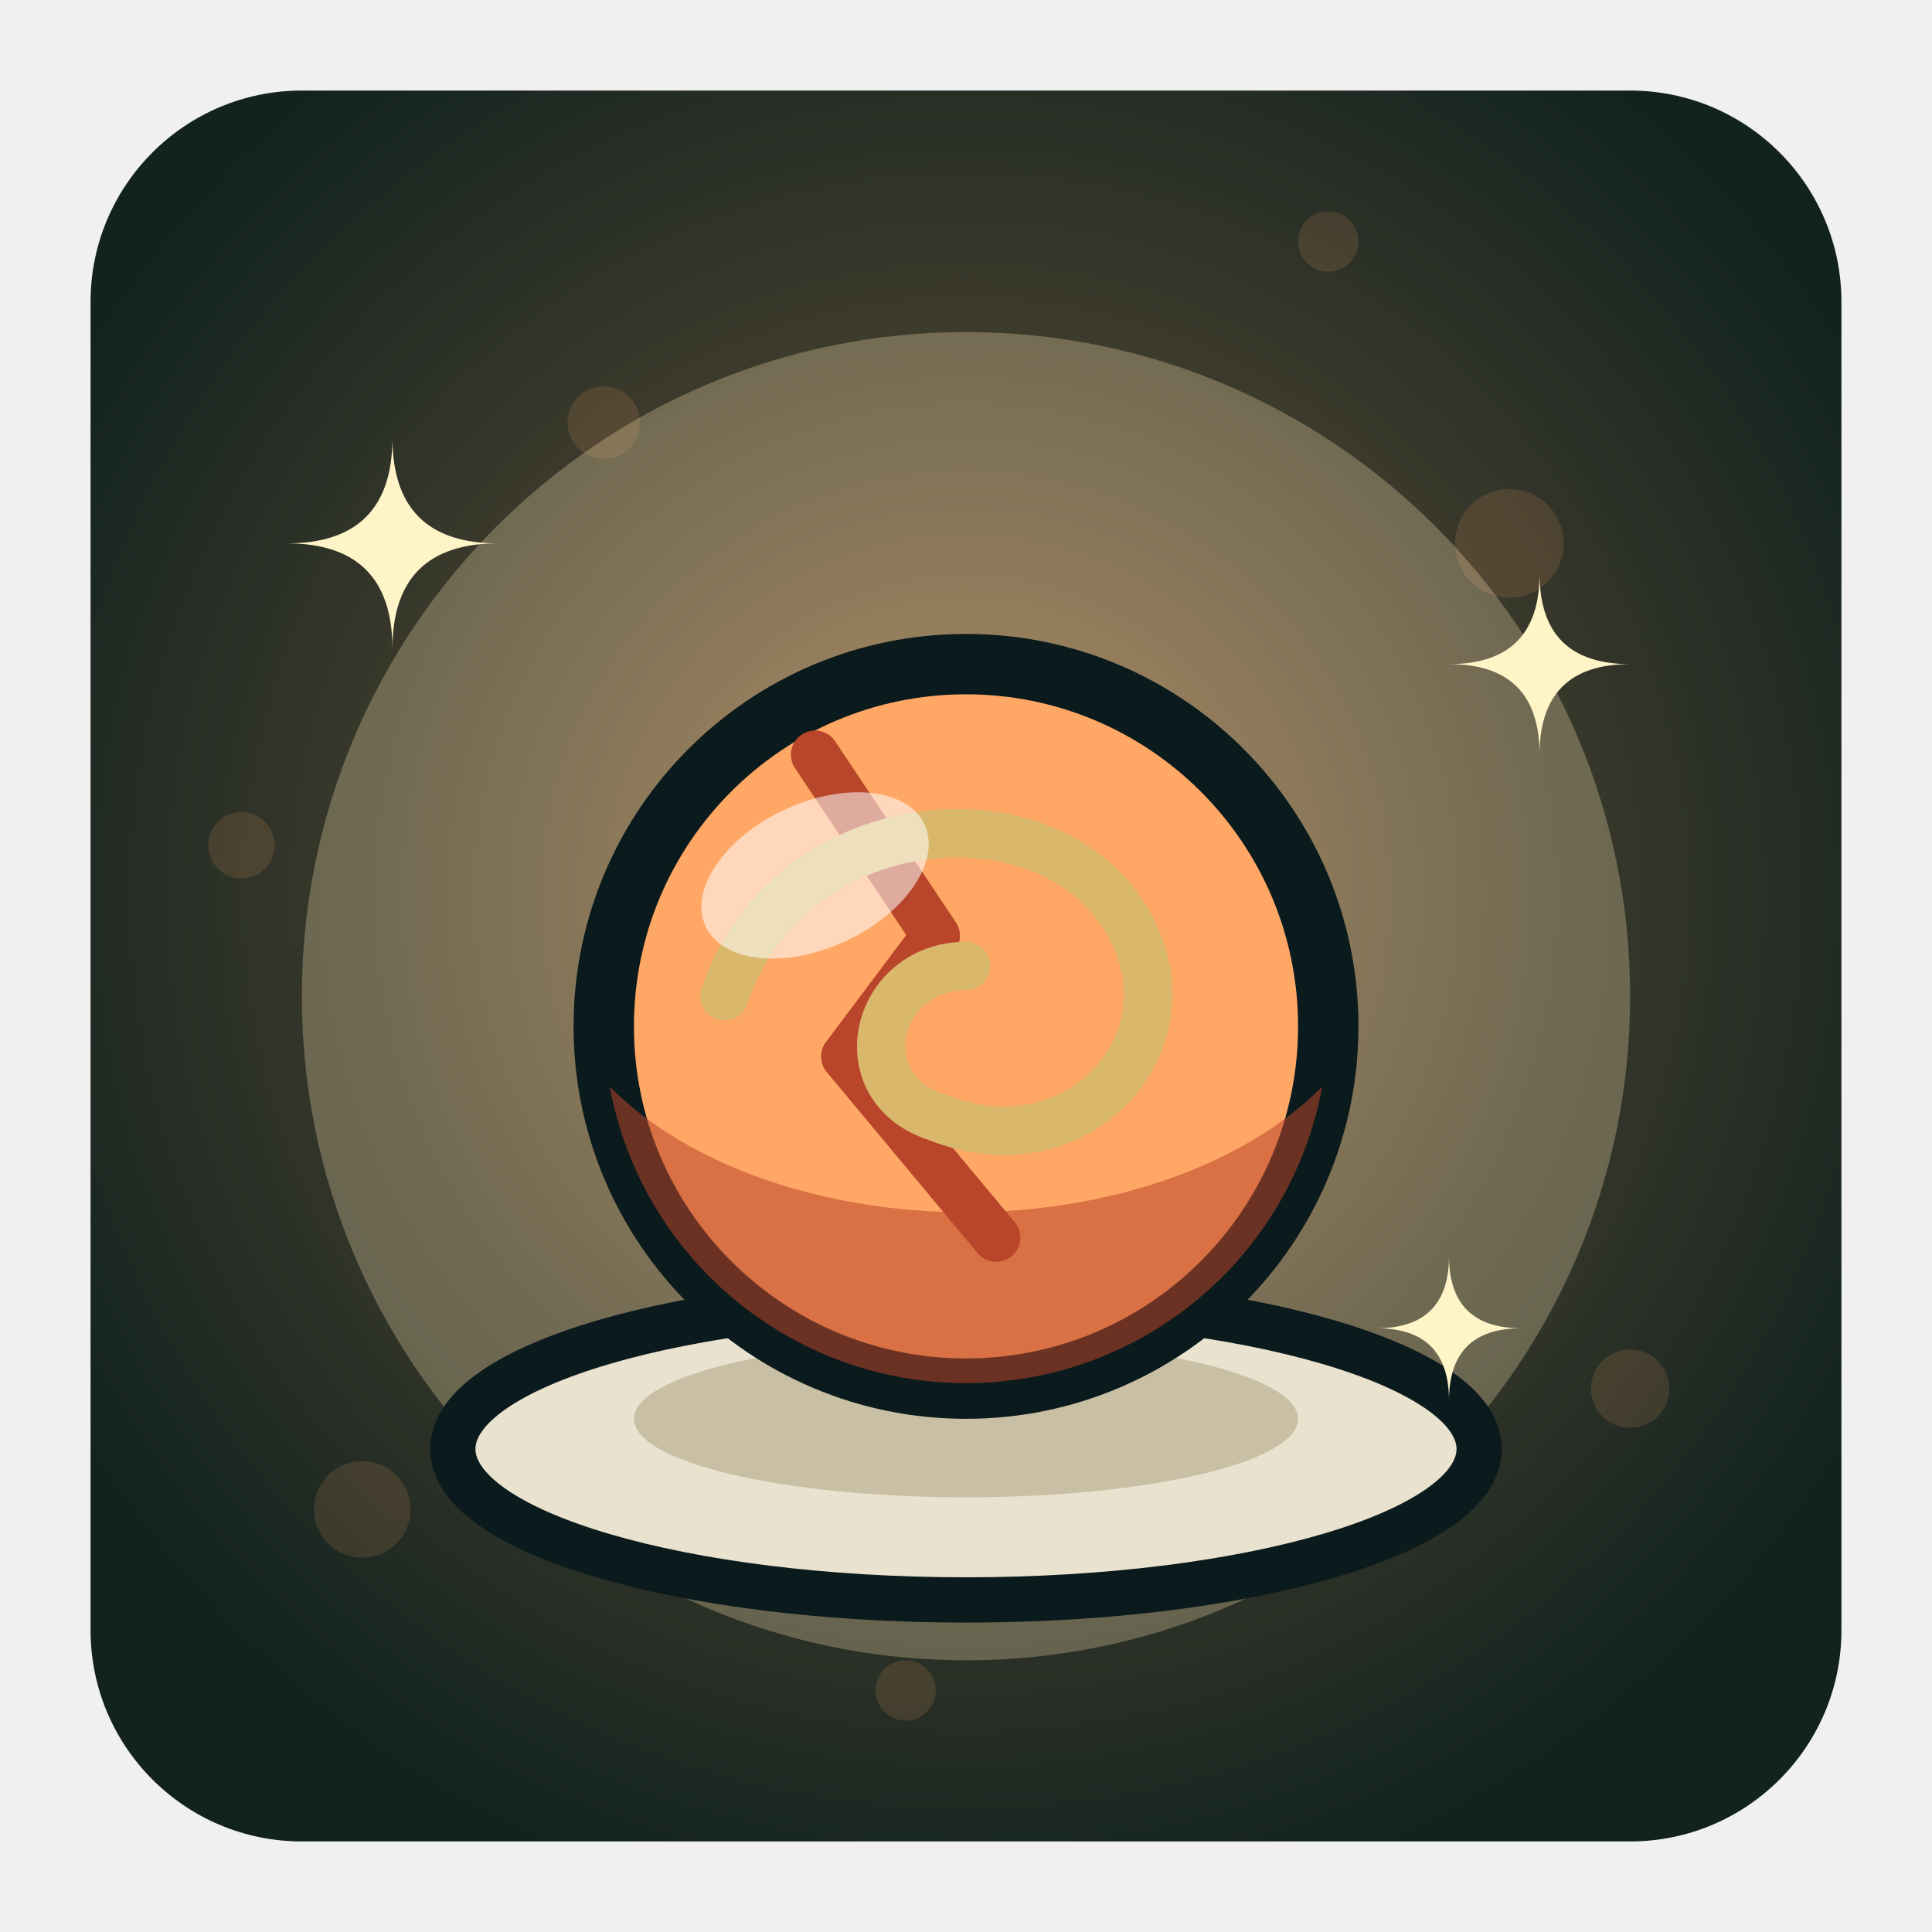
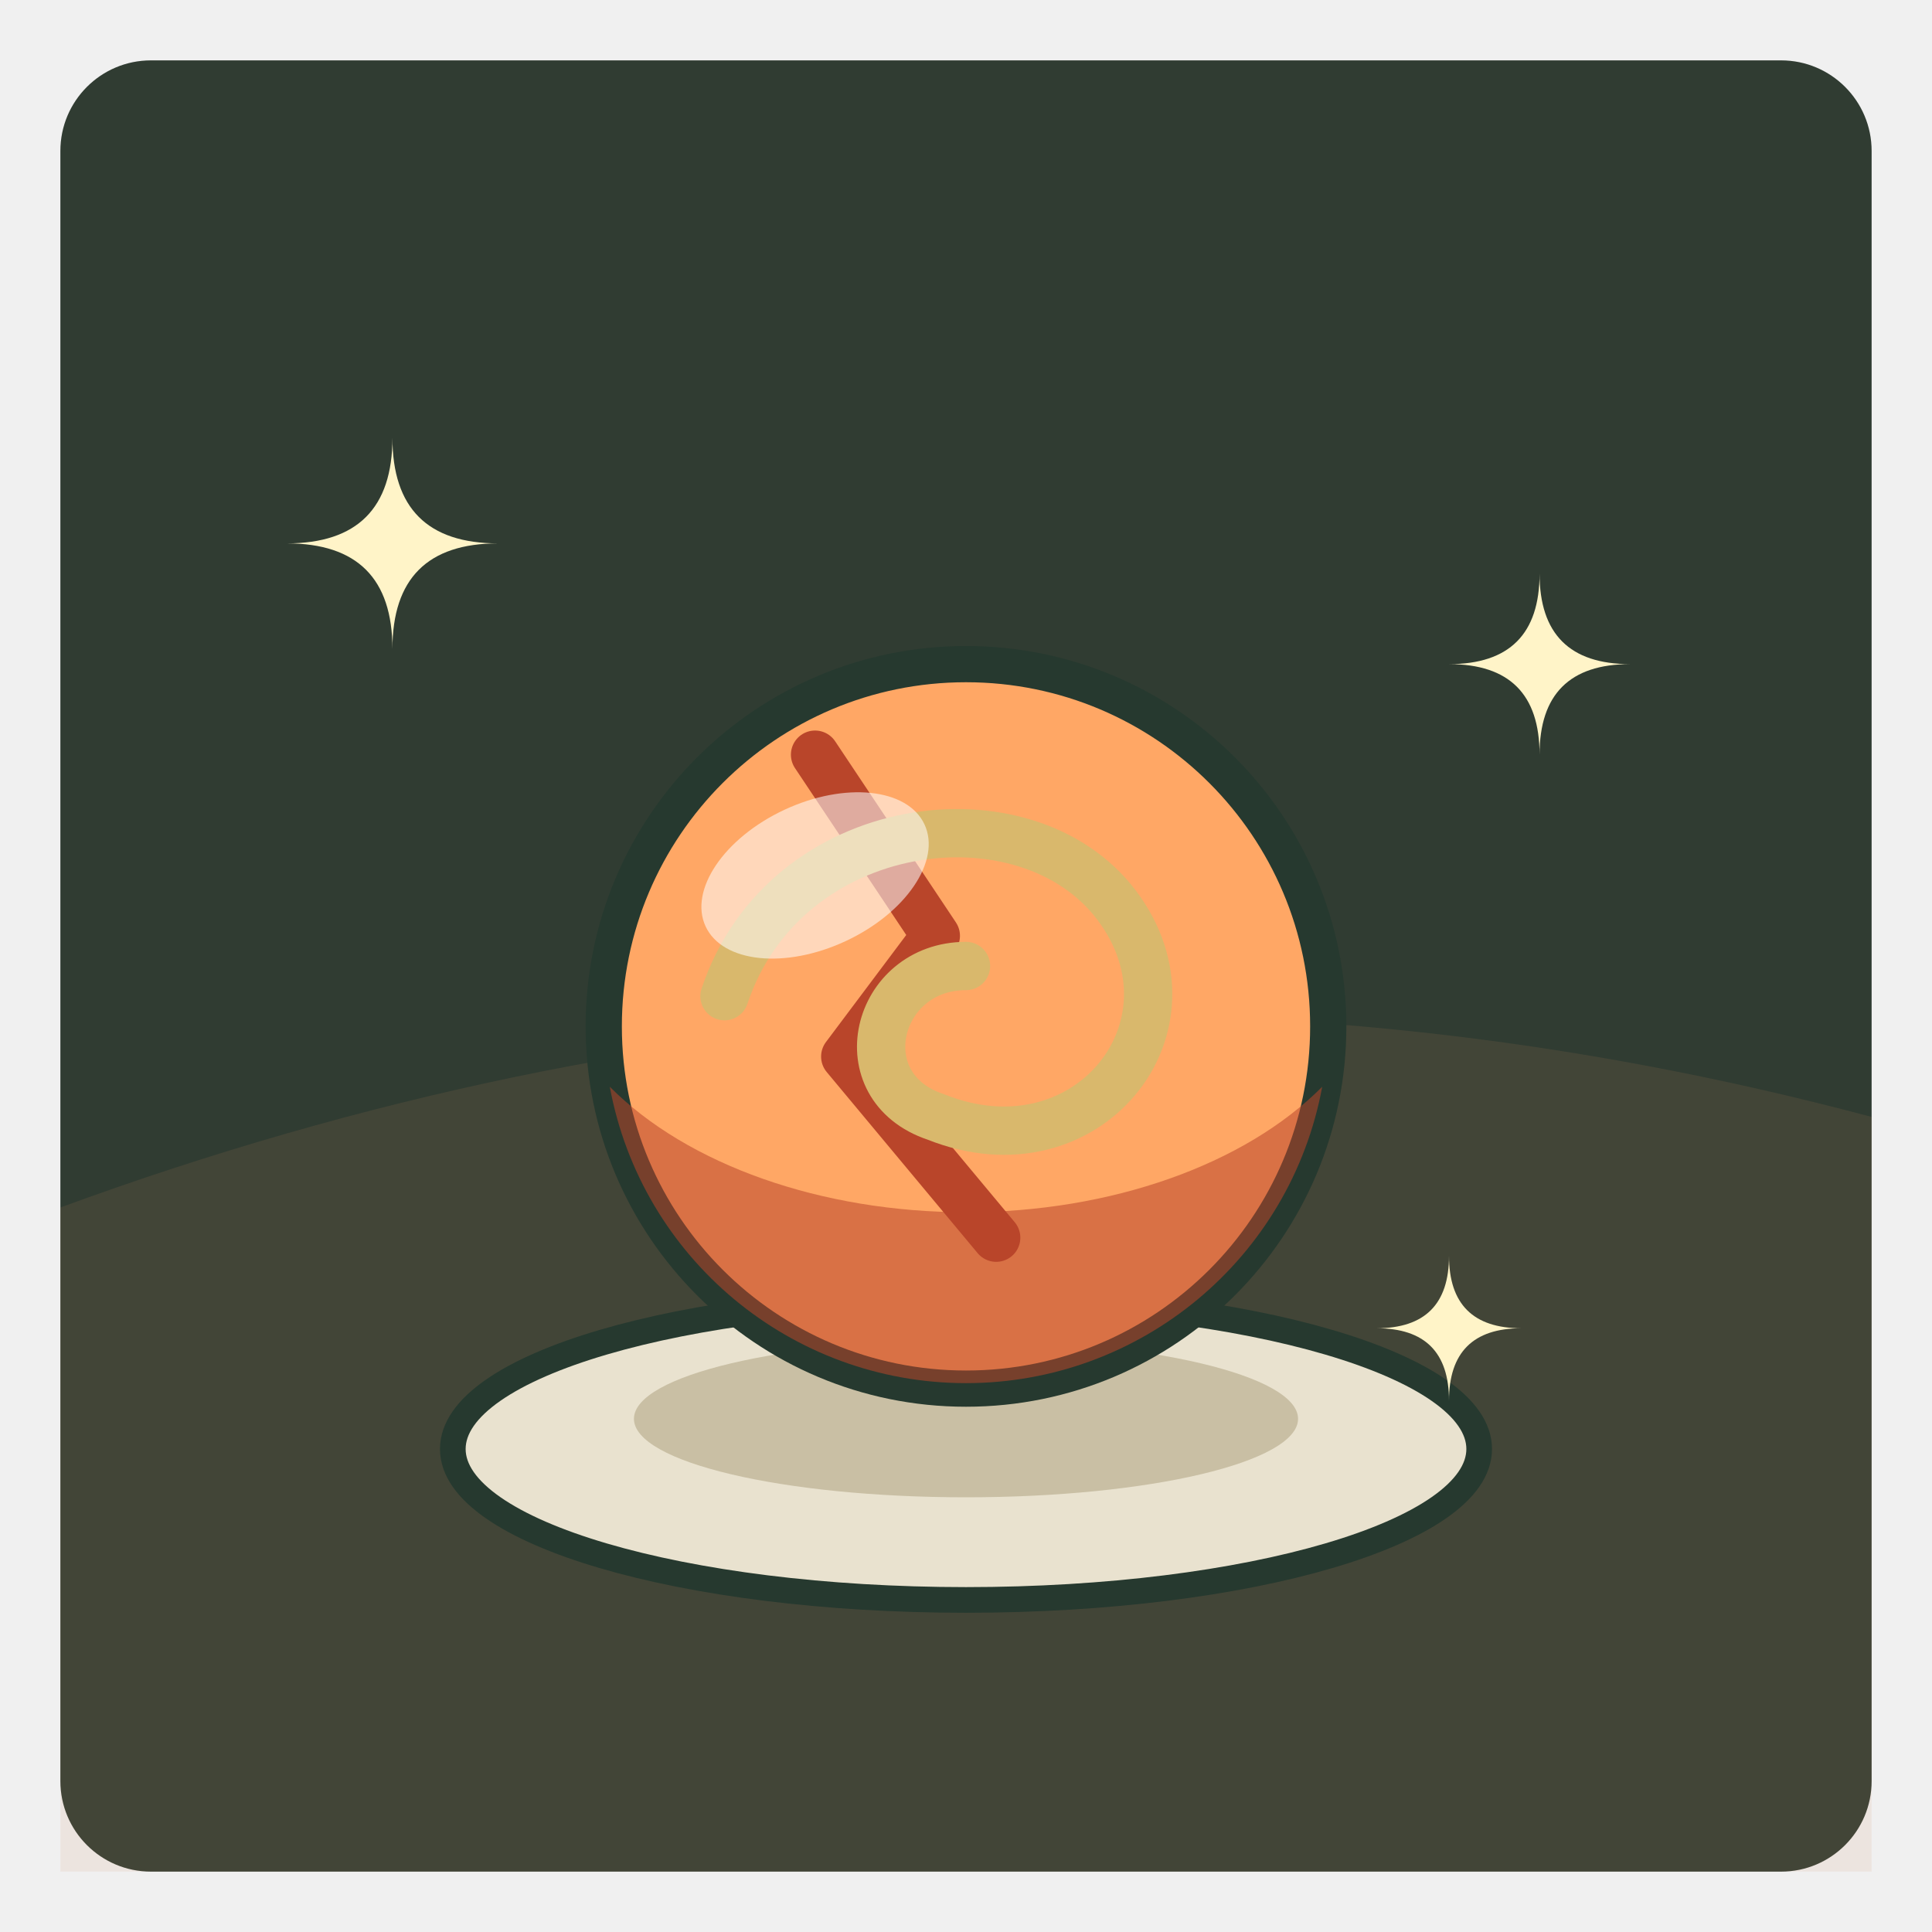
<svg xmlns="http://www.w3.org/2000/svg" width="64" height="64" viewBox="0 0 64 64">
-   <defs>
-     <radialGradient id="g" cx="0.5" cy="0.46" r="0.6">
-       <stop offset="0" stop-color="#ffa765" stop-opacity="0.55" />
-       <stop offset="0.55" stop-color="#ffa765" stop-opacity="0.18" />
-       <stop offset="1" stop-color="#ffa765" stop-opacity="0" />
-     </radialGradient>
-   </defs>
-   <rect x="3" y="3" width="58" height="58" rx="7" fill="#11221f" />
-   <rect x="3" y="3" width="58" height="58" rx="7" fill="url(#g)" />
-   <circle cx="12" cy="50" r="1.6" fill="#ffa765" fill-opacity="0.14" />
-   <circle cx="20" cy="14" r="1.2" fill="#ffa765" fill-opacity="0.14" />
-   <circle cx="50" cy="18" r="1.8" fill="#ffa765" fill-opacity="0.14" />
-   <circle cx="54" cy="46" r="1.3" fill="#ffa765" fill-opacity="0.14" />
-   <circle cx="30" cy="56" r="1.0" fill="#ffa765" fill-opacity="0.14" />
-   <circle cx="44" cy="8" r="1.0" fill="#ffa765" fill-opacity="0.14" />
-   <circle cx="8" cy="28" r="1.1" fill="#ffa765" fill-opacity="0.14" />
-   <circle cx="32" cy="33" r="22" fill="#ffe8b8" fill-opacity="0.28" />
-   <ellipse cx="32" cy="48" rx="17" ry="5" fill="#e9e2cf" stroke="#0b1a1c" stroke-width="1.5" stroke-linejoin="round" stroke-linecap="round" />
+   <rect x="2" y="2" width="60" height="60" rx="3" fill="#303c32" />
+   <path d="M2 40 Q32 29 62 37 V62 H2 Z" fill="#cc8c5d" fill-opacity="0.12" />
+   <ellipse cx="32" cy="48" rx="17" ry="5" fill="#e9e2cf" stroke="#26392f" stroke-width="0.85" stroke-linejoin="round" stroke-linecap="round" />
  <ellipse cx="32" cy="47" rx="11" ry="2.6" fill="#c9bfa4" />
-   <circle cx="32" cy="34" r="12" fill="#ffa765" stroke="#0b1a1c" stroke-width="2" stroke-linejoin="round" stroke-linecap="round" />
+   <circle cx="32" cy="34" r="12" fill="#ffa765" stroke="#26392f" stroke-width="1.2" stroke-linejoin="round" stroke-linecap="round" />
  <path d="M20.2 36 A12 12 0 0 0 43.8 36 A14 9 0 0 1 20.2 36 Z" fill="#b9452a" fill-opacity="0.55" />
  <path d="M27 25 L31 31 L28 35 L33 41" stroke="#b9452a" stroke-width="1.6" fill="none" stroke-linecap="round" stroke-linejoin="round" />
  <path d="M24 33 C26 27 34 26 37 30 C40 34 36 39 31 37 C28 36 29 32 32 32" stroke="#d9b86c" stroke-width="1.6" fill="none" stroke-linecap="round" />
  <path d="M13 14.5 Q13 18 16.5 18 Q13 18 13 21.5 Q13 18 9.5 18 Q13 18 13 14.5 Z" fill="#fff4c8" />
  <path d="M51 19 Q51 22 54 22 Q51 22 51 25 Q51 22 48 22 Q51 22 51 19 Z" fill="#fff4c8" />
  <path d="M48 41.6 Q48 44 50.4 44 Q48 44 48 46.4 Q48 44 45.6 44 Q48 44 48 41.6 Z" fill="#fff4c8" />
  <ellipse cx="27" cy="29" rx="4" ry="2.4" fill="#ffffff" fill-opacity="0.55" transform="rotate(-25 27 29)" />
</svg>
